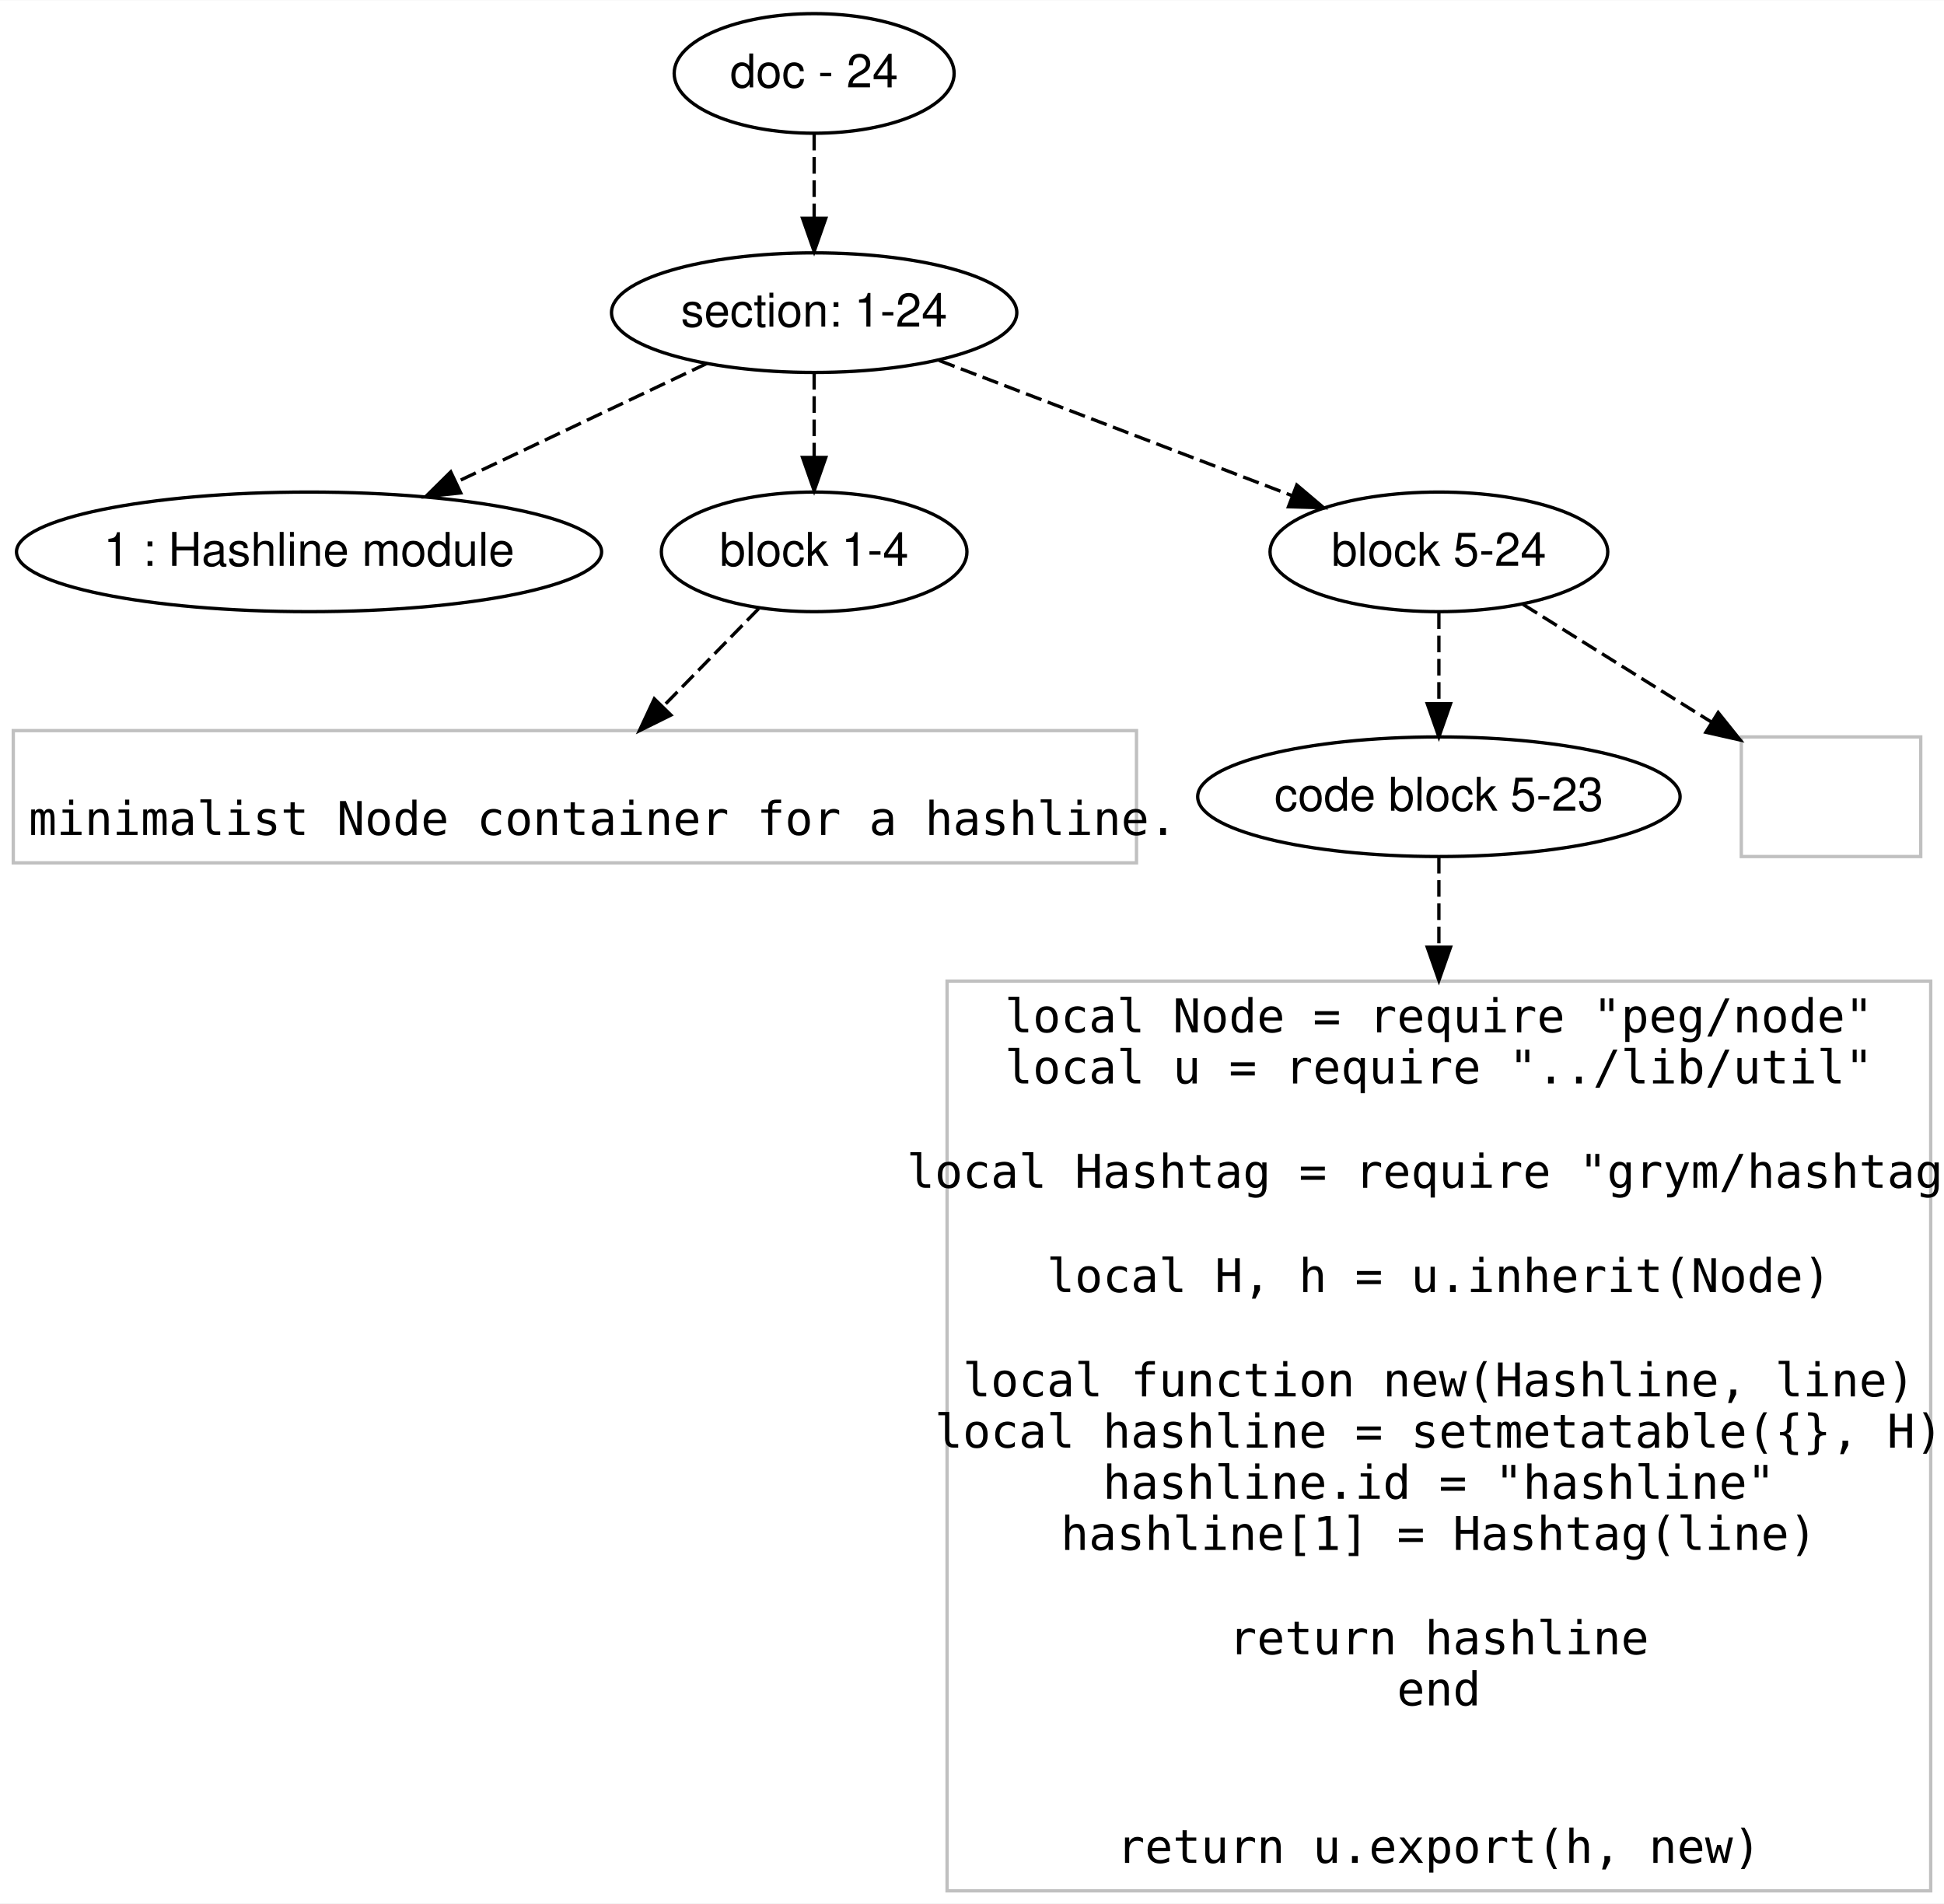
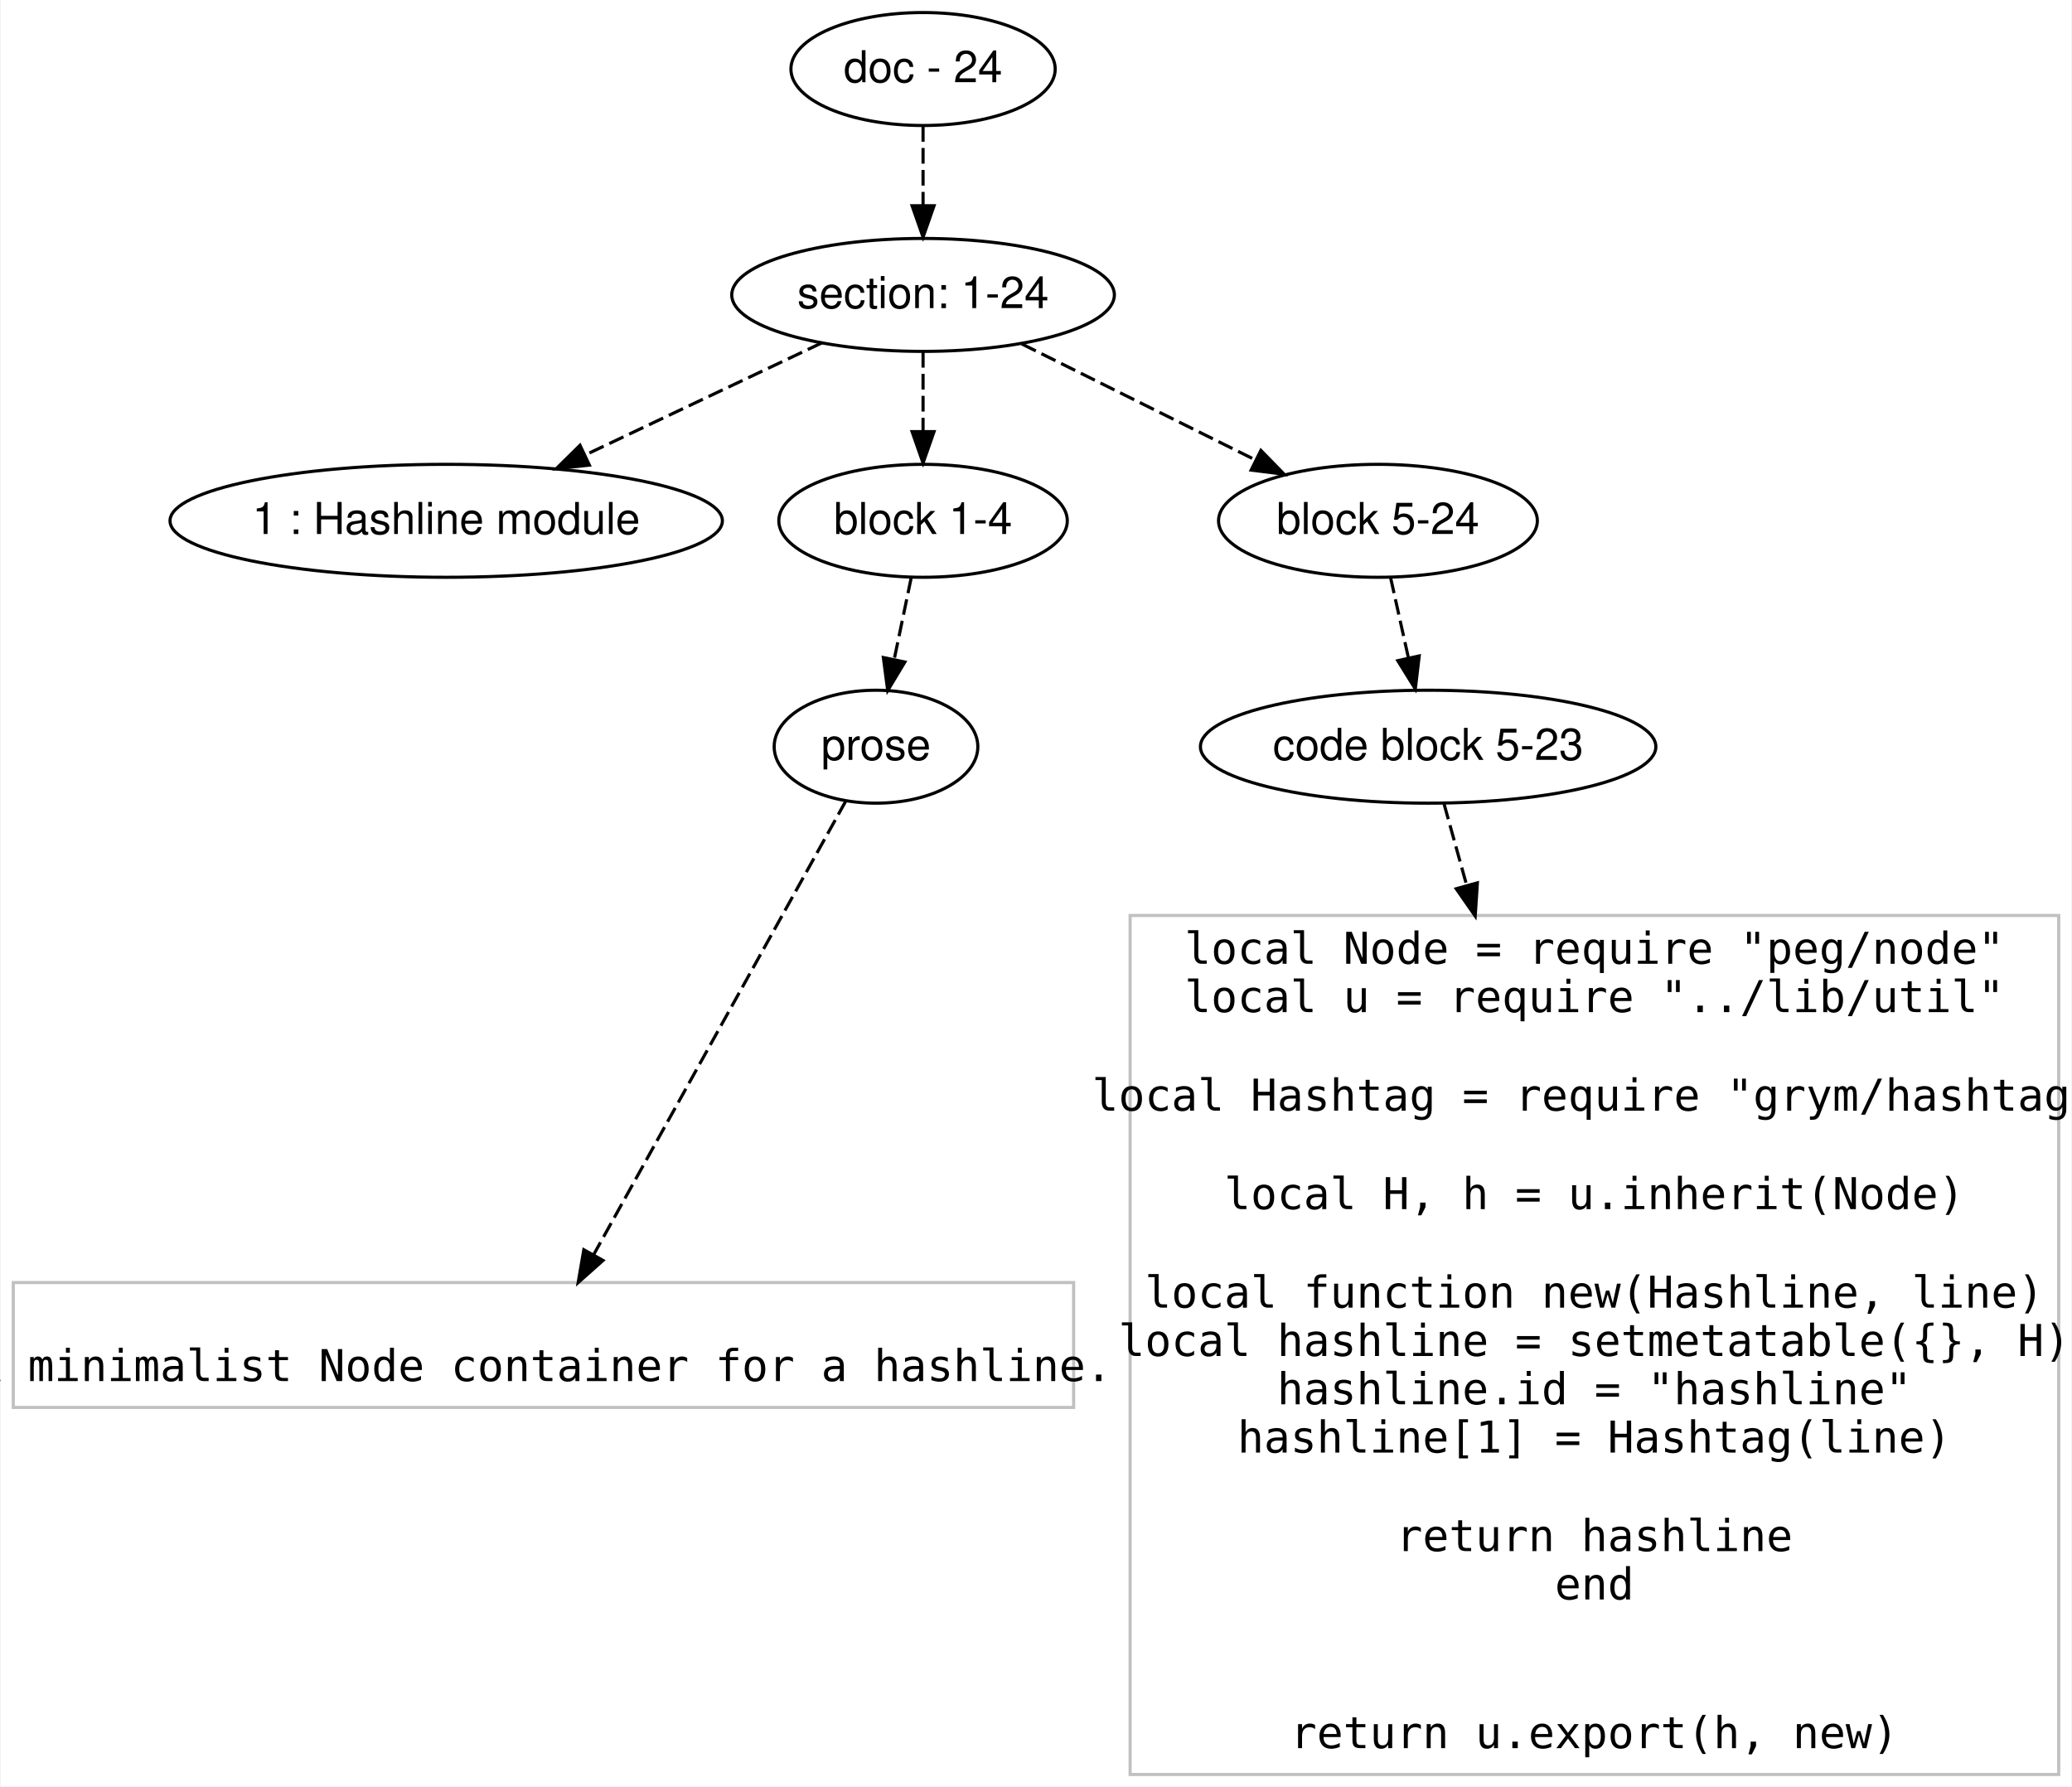
- <svg xmlns="http://www.w3.org/2000/svg" width="585pt" height="573pt" viewBox="0.00 0.00 585.00 572.80">
-   <g id="graph0" class="graph" transform="scale(1 1) rotate(0) translate(4 568.8004)">
-     <polygon fill="#ffffff" stroke="transparent" points="-4,4 -4,-568.8 581,-568.8 581,4 -4,4" />
+ <svg xmlns="http://www.w3.org/2000/svg" width="660pt" height="569pt" viewBox="0.00 0.00 660.00 569.40">
+   <g id="graph0" class="graph" transform="scale(1 1) rotate(0) translate(4 565.4003)">
+     <polygon fill="#ffffff" stroke="transparent" points="-4,4 -4,-565.4 656,-565.4 656,4 -4,4" />
    <g id="node1" class="node">
-       <ellipse fill="none" stroke="#000000" cx="241" cy="-546.8" rx="42.122" ry="18" />
-       <text text-anchor="middle" x="241" y="-542.6" font-family="Helvetica,sans-Serif" font-size="14.00" fill="#000000">doc - 24</text>
+       <ellipse fill="none" stroke="#000000" cx="290" cy="-543.4" rx="42.122" ry="18" />
+       <text text-anchor="middle" x="290" y="-539.2" font-family="Helvetica,sans-Serif" font-size="14.00" fill="#000000">doc - 24</text>
    </g>
    <g id="node2" class="node">
-       <ellipse fill="none" stroke="#000000" cx="241" cy="-474.8" rx="60.983" ry="18" />
-       <text text-anchor="middle" x="241" y="-470.6" font-family="Helvetica,sans-Serif" font-size="14.00" fill="#000000">section: 1-24</text>
+       <ellipse fill="none" stroke="#000000" cx="290" cy="-471.4" rx="60.983" ry="18" />
+       <text text-anchor="middle" x="290" y="-467.2" font-family="Helvetica,sans-Serif" font-size="14.00" fill="#000000">section: 1-24</text>
    </g>
    <g id="edge1" class="edge">
-       <path fill="none" stroke="#000000" stroke-dasharray="5,2" d="M241,-528.632C241,-520.931 241,-511.775 241,-503.217" />
-       <polygon fill="#000000" stroke="#000000" points="244.5,-503.214 241,-493.214 237.5,-503.214 244.5,-503.214" />
+       <path fill="none" stroke="#000000" stroke-dasharray="5,2" d="M290,-525.232C290,-517.531 290,-508.375 290,-499.817" />
+       <polygon fill="#000000" stroke="#000000" points="293.5,-499.814 290,-489.814 286.5,-499.814 293.5,-499.814" />
    </g>
    <g id="node3" class="node">
-       <ellipse fill="none" stroke="#000000" cx="89" cy="-402.8" rx="88.038" ry="18" />
-       <text text-anchor="middle" x="89" y="-398.6" font-family="Helvetica,sans-Serif" font-size="14.00" fill="#000000">1 : Hashline module</text>
+       <ellipse fill="none" stroke="#000000" cx="138" cy="-399.4" rx="88.038" ry="18" />
+       <text text-anchor="middle" x="138" y="-395.2" font-family="Helvetica,sans-Serif" font-size="14.00" fill="#000000">1 : Hashline module</text>
    </g>
    <g id="edge2" class="edge">
-       <path fill="none" stroke="#000000" stroke-dasharray="5,2" d="M208.765,-459.531C186.839,-449.145 157.541,-435.267 133.411,-423.837" />
-       <polygon fill="#000000" stroke="#000000" points="134.64,-420.547 124.105,-419.429 131.644,-426.873 134.64,-420.547" />
+       <path fill="none" stroke="#000000" stroke-dasharray="5,2" d="M257.765,-456.131C235.839,-445.745 206.541,-431.867 182.411,-420.437" />
+       <polygon fill="#000000" stroke="#000000" points="183.64,-417.147 173.105,-416.029 180.644,-423.473 183.64,-417.147" />
    </g>
    <g id="node4" class="node">
-       <ellipse fill="none" stroke="#000000" cx="241" cy="-402.8" rx="45.98" ry="18" />
-       <text text-anchor="middle" x="241" y="-398.6" font-family="Helvetica,sans-Serif" font-size="14.00" fill="#000000">block 1-4</text>
+       <ellipse fill="none" stroke="#000000" cx="290" cy="-399.4" rx="45.98" ry="18" />
+       <text text-anchor="middle" x="290" y="-395.2" font-family="Helvetica,sans-Serif" font-size="14.00" fill="#000000">block 1-4</text>
    </g>
    <g id="edge3" class="edge">
-       <path fill="none" stroke="#000000" stroke-dasharray="5,2" d="M241,-456.632C241,-448.931 241,-439.775 241,-431.217" />
-       <polygon fill="#000000" stroke="#000000" points="244.5,-431.214 241,-421.214 237.5,-431.214 244.5,-431.214" />
+       <path fill="none" stroke="#000000" stroke-dasharray="5,2" d="M290,-453.232C290,-445.531 290,-436.375 290,-427.817" />
+       <polygon fill="#000000" stroke="#000000" points="293.5,-427.814 290,-417.814 286.5,-427.814 293.5,-427.814" />
    </g>
    <g id="node5" class="node">
-       <ellipse fill="none" stroke="#000000" cx="429" cy="-402.8" rx="50.817" ry="18" />
-       <text text-anchor="middle" x="429" y="-398.6" font-family="Helvetica,sans-Serif" font-size="14.00" fill="#000000">block 5-24</text>
+       <ellipse fill="none" stroke="#000000" cx="435" cy="-399.4" rx="50.817" ry="18" />
+       <text text-anchor="middle" x="435" y="-395.2" font-family="Helvetica,sans-Serif" font-size="14.00" fill="#000000">block 5-24</text>
    </g>
    <g id="edge4" class="edge">
-       <path fill="none" stroke="#000000" stroke-dasharray="5,2" d="M278.593,-460.403C309.182,-448.688 352.418,-432.13 384.688,-419.771" />
-       <polygon fill="#000000" stroke="#000000" points="386.239,-422.925 394.325,-416.08 383.735,-416.388 386.239,-422.925" />
+       <path fill="none" stroke="#000000" stroke-dasharray="5,2" d="M321.463,-455.777C343.375,-444.897 372.745,-430.313 396.123,-418.705" />
+       <polygon fill="#000000" stroke="#000000" points="397.685,-421.837 405.085,-414.255 394.572,-415.567 397.685,-421.837" />
    </g>
    <g id="node6" class="node">
-       <polygon fill="none" stroke="#c0c0c0" points="338,-349.002 0,-349.002 0,-309.198 338,-309.198 338,-349.002" />
-       <text text-anchor="middle" x="169" y="-317.6" font-family="Inconsolata" font-size="14.00" fill="#000000">   A minimalist Node container for a hashline.</text>
+       <ellipse fill="none" stroke="#000000" cx="275" cy="-327.4" rx="32.459" ry="18" />
+       <text text-anchor="middle" x="275" y="-323.2" font-family="Helvetica,sans-Serif" font-size="14.00" fill="#000000">prose</text>
    </g>
    <g id="edge5" class="edge">
-       <path fill="none" stroke="#000000" stroke-dasharray="5,2" d="M224.301,-385.707C215.76,-376.964 205.161,-366.116 195.535,-356.262" />
-       <polygon fill="#000000" stroke="#000000" points="197.905,-353.679 188.413,-348.972 192.898,-358.571 197.905,-353.679" />
+       <path fill="none" stroke="#000000" stroke-dasharray="5,2" d="M286.215,-381.232C284.568,-373.327 282.601,-363.888 280.778,-355.137" />
+       <polygon fill="#000000" stroke="#000000" points="284.198,-354.39 278.732,-345.314 277.345,-355.817 284.198,-354.39" />
+     </g>
+     <g id="node8" class="node">
+       <ellipse fill="none" stroke="#000000" cx="451" cy="-327.4" rx="72.584" ry="18" />
+       <text text-anchor="middle" x="451" y="-323.2" font-family="Helvetica,sans-Serif" font-size="14.00" fill="#000000">code block 5-23</text>
+     </g>
+     <g id="edge7" class="edge">
+       <path fill="none" stroke="#000000" stroke-dasharray="5,2" d="M439.038,-381.232C440.749,-373.531 442.784,-364.375 444.685,-355.817" />
+       <polygon fill="#000000" stroke="#000000" points="448.155,-356.335 446.908,-345.814 441.322,-354.816 448.155,-356.335" />
    </g>
    <g id="node7" class="node">
-       <ellipse fill="none" stroke="#000000" cx="429" cy="-329.1" rx="72.584" ry="18" />
-       <text text-anchor="middle" x="429" y="-324.9" font-family="Helvetica,sans-Serif" font-size="14.00" fill="#000000">code block 5-23</text>
+       <polygon fill="none" stroke="#c0c0c0" points="338,-156.602 0,-156.602 0,-116.798 338,-116.798 338,-156.602" />
+       <text text-anchor="middle" x="169" y="-125.2" font-family="Inconsolata" font-size="14.00" fill="#000000">   A minimalist Node container for a hashline.</text>
    </g>
    <g id="edge6" class="edge">
-       <path fill="none" stroke="#000000" stroke-dasharray="5,2" d="M429,-384.582C429,-376.372 429,-366.486 429,-357.348" />
-       <polygon fill="#000000" stroke="#000000" points="432.5,-357.109 429,-347.109 425.5,-357.109 432.5,-357.109" />
+       <path fill="none" stroke="#000000" stroke-dasharray="5,2" d="M265.406,-310.141C247.156,-277.308 207.274,-205.557 184.947,-165.39" />
+       <polygon fill="#000000" stroke="#000000" points="187.986,-163.652 180.068,-156.612 181.867,-167.053 187.986,-163.652" />
    </g>
    <g id="node9" class="node">
-       <polygon fill="none" stroke="#c0c0c0" points="574,-347.1 520,-347.1 520,-311.1 574,-311.1 574,-347.1" />
+       <polygon fill="none" stroke="#c0c0c0" points="652,-273.601 356,-273.601 356,.201 652,.201 652,-273.601" />
+       <text text-anchor="middle" x="504" y="-258.2" font-family="Inconsolata" font-size="14.00" fill="#000000">local Node = require "peg/node"</text>
+       <text text-anchor="middle" x="504" y="-242.8" font-family="Inconsolata" font-size="14.00" fill="#000000">local u = require "../lib/util"</text>
+       <text text-anchor="middle" x="504" y="-211.4" font-family="Inconsolata" font-size="14.00" fill="#000000">local Hashtag = require "grym/hashtag"</text>
+       <text text-anchor="middle" x="504" y="-180" font-family="Inconsolata" font-size="14.00" fill="#000000">local H, h = u.inherit(Node)</text>
+       <text text-anchor="middle" x="504" y="-148.6" font-family="Inconsolata" font-size="14.00" fill="#000000">local function new(Hashline, line)</text>
+       <text text-anchor="middle" x="504" y="-133.2" font-family="Inconsolata" font-size="14.00" fill="#000000">    local hashline = setmetatable({}, H)</text>
+       <text text-anchor="middle" x="504" y="-117.8" font-family="Inconsolata" font-size="14.00" fill="#000000">    hashline.id = "hashline"</text>
+       <text text-anchor="middle" x="504" y="-102.4" font-family="Inconsolata" font-size="14.00" fill="#000000">    hashline[1] = Hashtag(line)</text>
+       <text text-anchor="middle" x="504" y="-71" font-family="Inconsolata" font-size="14.00" fill="#000000">    return hashline </text>
+       <text text-anchor="middle" x="504" y="-55.6" font-family="Inconsolata" font-size="14.00" fill="#000000">end</text>
+       <text text-anchor="middle" x="504" y="-8.2" font-family="Inconsolata" font-size="14.00" fill="#000000">return u.export(h, new)</text>
    </g>
    <g id="edge8" class="edge">
-       <path fill="none" stroke="#000000" stroke-dasharray="5,2" d="M454.314,-386.99C470.842,-376.667 492.673,-363.031 510.997,-351.587" />
-       <polygon fill="#000000" stroke="#000000" points="513.044,-354.435 519.671,-346.169 509.336,-348.498 513.044,-354.435" />
-     </g>
-     <g id="node8" class="node">
-       <polygon fill="none" stroke="#c0c0c0" points="577,-273.601 281,-273.601 281,.201 577,.201 577,-273.601" />
-       <text text-anchor="middle" x="429" y="-258.2" font-family="Inconsolata" font-size="14.00" fill="#000000">local Node = require "peg/node"</text>
-       <text text-anchor="middle" x="429" y="-242.8" font-family="Inconsolata" font-size="14.00" fill="#000000">local u = require "../lib/util"</text>
-       <text text-anchor="middle" x="429" y="-211.4" font-family="Inconsolata" font-size="14.00" fill="#000000">local Hashtag = require "grym/hashtag"</text>
-       <text text-anchor="middle" x="429" y="-180" font-family="Inconsolata" font-size="14.00" fill="#000000">local H, h = u.inherit(Node)</text>
-       <text text-anchor="middle" x="429" y="-148.6" font-family="Inconsolata" font-size="14.00" fill="#000000">local function new(Hashline, line)</text>
-       <text text-anchor="middle" x="429" y="-133.2" font-family="Inconsolata" font-size="14.00" fill="#000000">    local hashline = setmetatable({}, H)</text>
-       <text text-anchor="middle" x="429" y="-117.8" font-family="Inconsolata" font-size="14.00" fill="#000000">    hashline.id = "hashline"</text>
-       <text text-anchor="middle" x="429" y="-102.4" font-family="Inconsolata" font-size="14.00" fill="#000000">    hashline[1] = Hashtag(line)</text>
-       <text text-anchor="middle" x="429" y="-71" font-family="Inconsolata" font-size="14.00" fill="#000000">    return hashline </text>
-       <text text-anchor="middle" x="429" y="-55.6" font-family="Inconsolata" font-size="14.00" fill="#000000">end</text>
-       <text text-anchor="middle" x="429" y="-8.2" font-family="Inconsolata" font-size="14.00" fill="#000000">return u.export(h, new)</text>
-     </g>
-     <g id="edge7" class="edge">
-       <path fill="none" stroke="#000000" stroke-dasharray="5,2" d="M429,-311C429,-303.627 429,-294.394 429,-284.049" />
-       <polygon fill="#000000" stroke="#000000" points="432.5,-283.813 429,-273.813 425.5,-283.813 432.5,-283.813" />
+       <path fill="none" stroke="#000000" stroke-dasharray="5,2" d="M456.082,-309.115C458.065,-301.98 460.526,-293.125 463.278,-283.224" />
+       <polygon fill="#000000" stroke="#000000" points="466.693,-284.005 465.999,-273.433 459.949,-282.13 466.693,-284.005" />
    </g>
  </g>
</svg>
